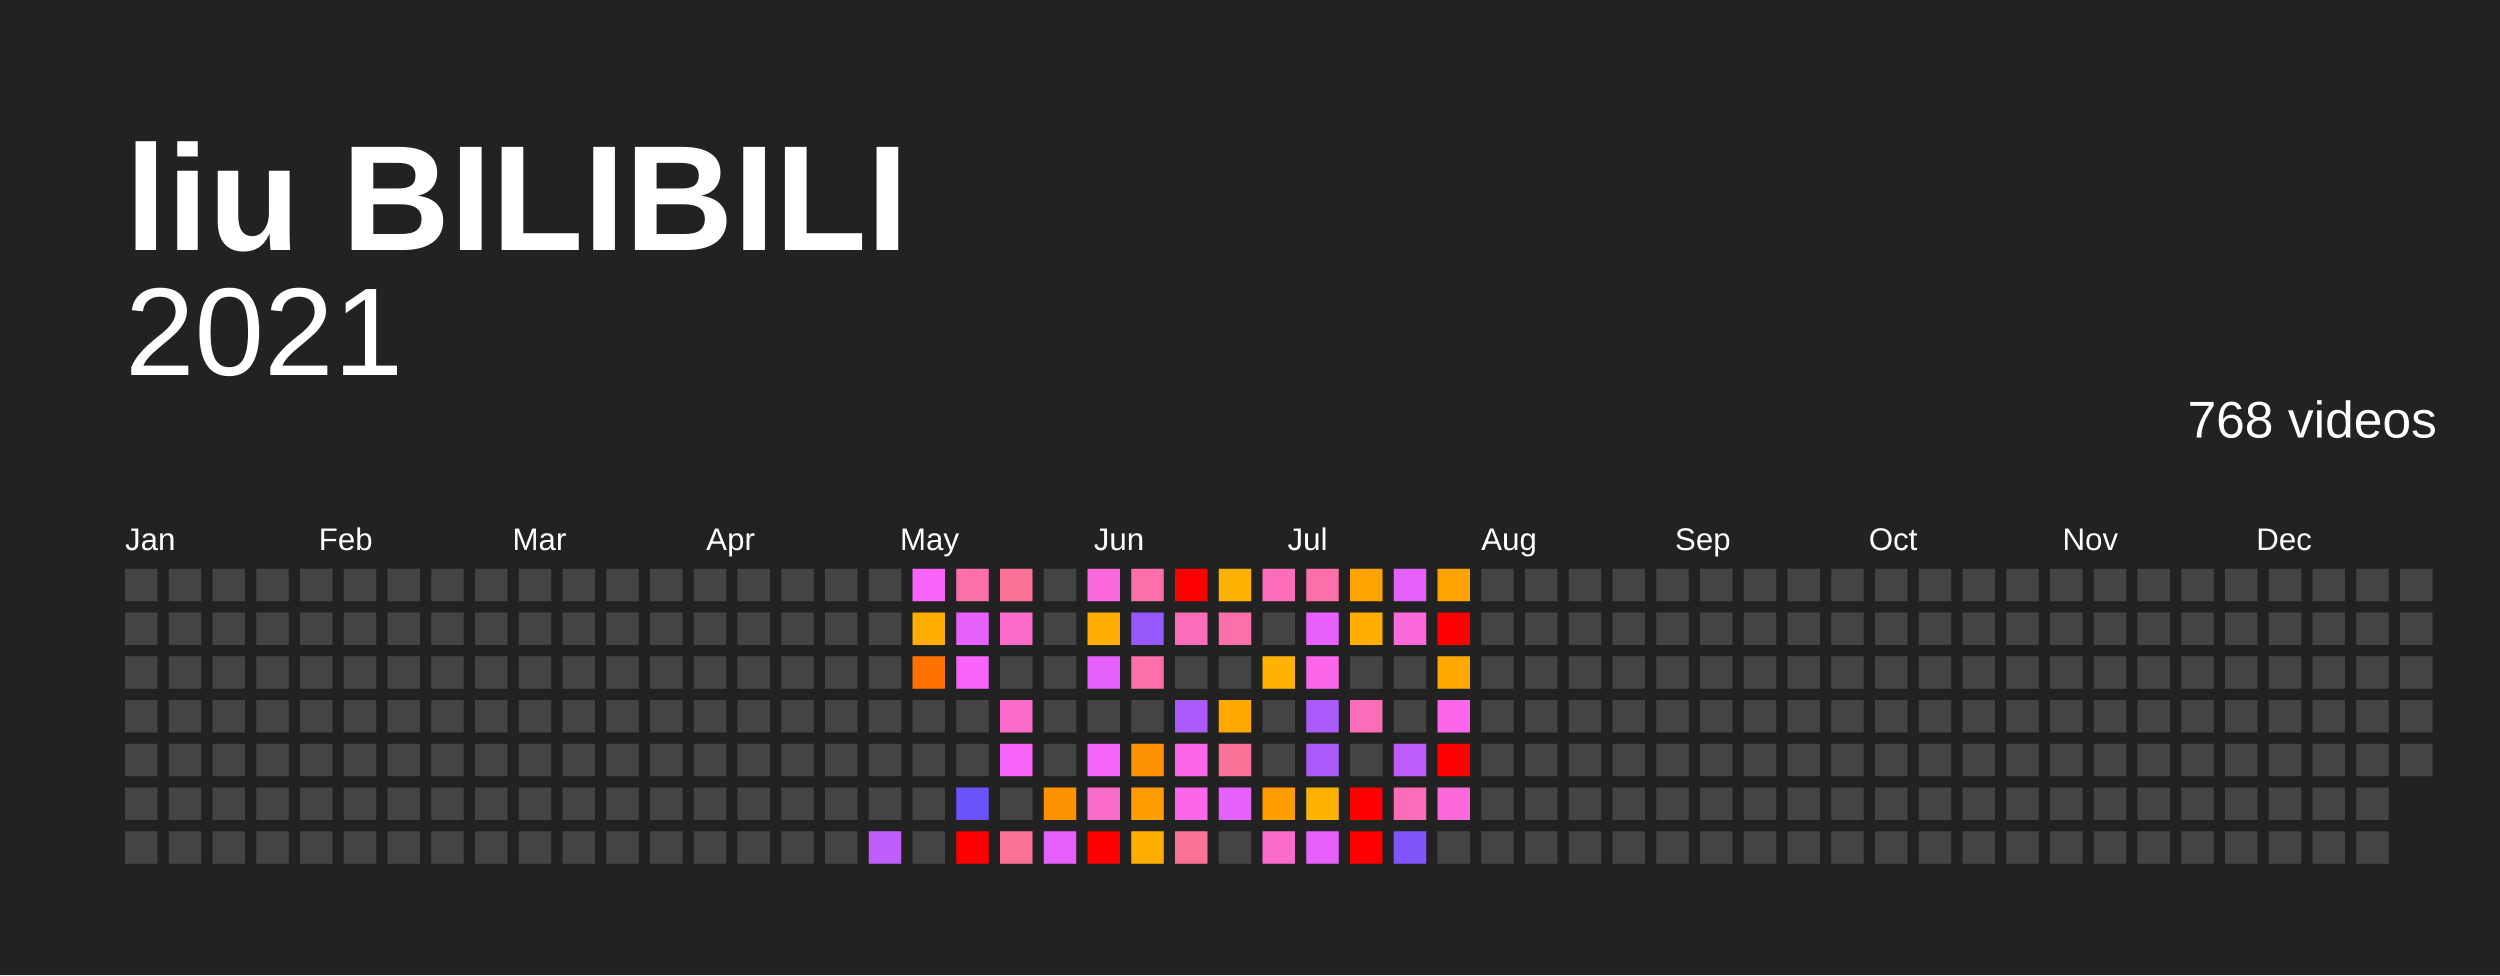
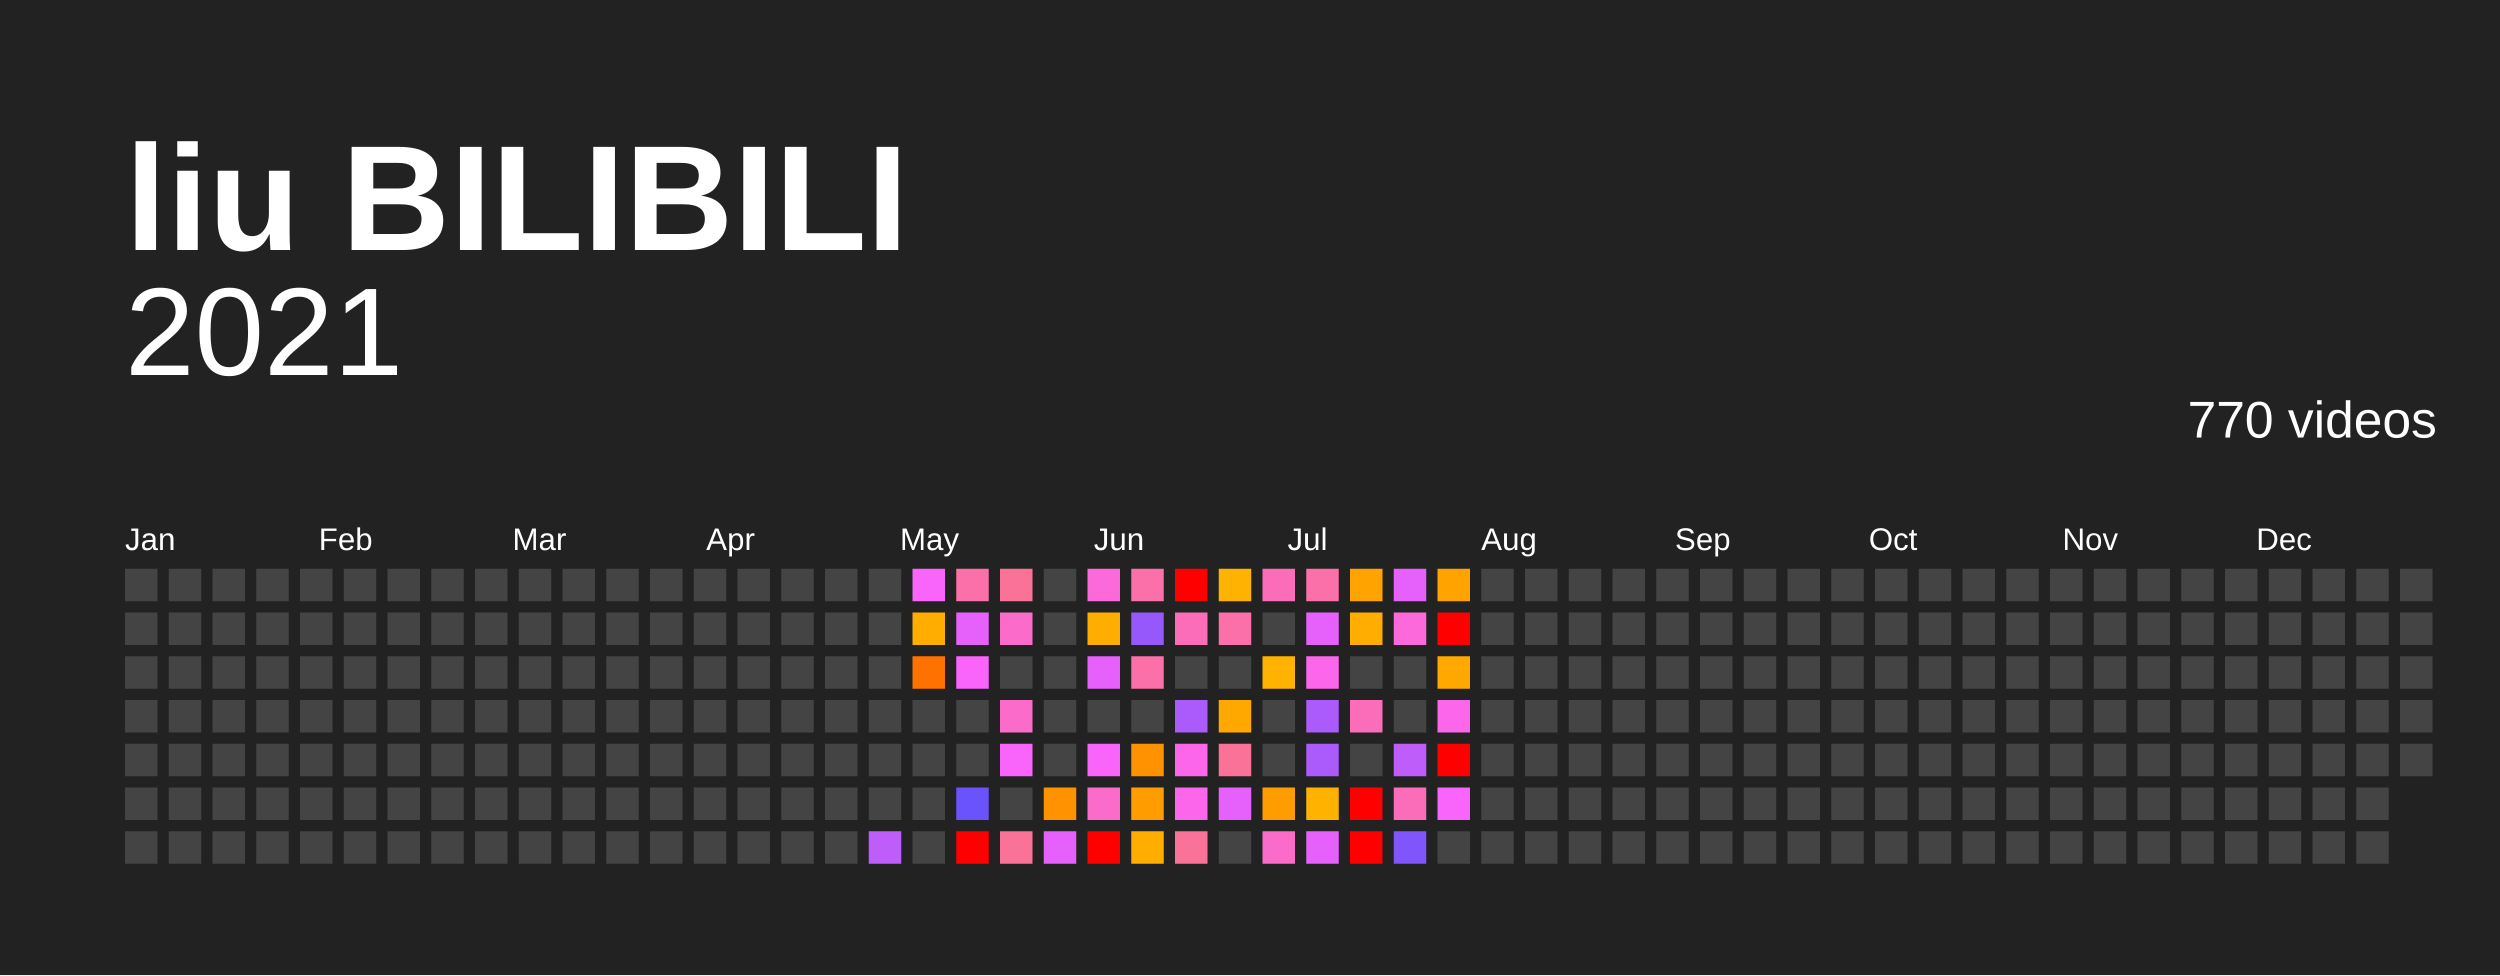
<svg xmlns="http://www.w3.org/2000/svg" baseProfile="full" height="78mm" version="1.1" viewBox="0,0,200,78" width="200mm">
  <defs />
  <rect fill="#222222" height="78" width="200" x="0" y="0" />
  <text fill="#FFFFFF" style="font-size:12px; font-family:Arial; font-weight:bold;" x="10" y="20">liu BILIBILI</text>
  <text alignment-baseline="hanging" fill="#FFFFFF" style="font-size:10.0px; font-family:Arial;" x="10" y="30">2021</text>
-   <text alignment-baseline="hanging" fill="#FFFFFF" style="font-size:4.125px; font-family:Arial;" x="175" y="35">768 videos</text>
+   <text alignment-baseline="hanging" fill="#FFFFFF" style="font-size:4.125px; font-family:Arial;" x="175" y="35">770 videos</text>
  <text fill="#FFFFFF" style="font-size:2.5px; font-family:Arial" x="10.0" y="44">Jan</text>
  <text fill="#FFFFFF" style="font-size:2.5px; font-family:Arial" x="25.5" y="44">Feb</text>
  <text fill="#FFFFFF" style="font-size:2.5px; font-family:Arial" x="41.0" y="44">Mar</text>
  <text fill="#FFFFFF" style="font-size:2.5px; font-family:Arial" x="56.5" y="44">Apr</text>
  <text fill="#FFFFFF" style="font-size:2.5px; font-family:Arial" x="72.0" y="44">May</text>
  <text fill="#FFFFFF" style="font-size:2.5px; font-family:Arial" x="87.5" y="44">Jun</text>
  <text fill="#FFFFFF" style="font-size:2.5px; font-family:Arial" x="103.0" y="44">Jul</text>
  <text fill="#FFFFFF" style="font-size:2.5px; font-family:Arial" x="118.5" y="44">Aug</text>
  <text fill="#FFFFFF" style="font-size:2.5px; font-family:Arial" x="134.0" y="44">Sep</text>
  <text fill="#FFFFFF" style="font-size:2.5px; font-family:Arial" x="149.5" y="44">Oct</text>
  <text fill="#FFFFFF" style="font-size:2.5px; font-family:Arial" x="165.0" y="44">Nov</text>
  <text fill="#FFFFFF" style="font-size:2.5px; font-family:Arial" x="180.5" y="44">Dec</text>
  <rect fill="#444444" height="2.6" width="2.6" x="10.0" y="45.5" />
  <rect fill="#444444" height="2.6" width="2.6" x="10.0" y="49.0" />
  <rect fill="#444444" height="2.6" width="2.6" x="10.0" y="52.5" />
  <rect fill="#444444" height="2.6" width="2.6" x="10.0" y="56.0" />
  <rect fill="#444444" height="2.6" width="2.6" x="10.0" y="59.5" />
  <rect fill="#444444" height="2.6" width="2.6" x="10.0" y="63.0" />
  <rect fill="#444444" height="2.6" width="2.6" x="10.0" y="66.5" />
  <rect fill="#444444" height="2.6" width="2.6" x="13.5" y="45.5" />
  <rect fill="#444444" height="2.6" width="2.6" x="13.5" y="49.0" />
  <rect fill="#444444" height="2.6" width="2.6" x="13.5" y="52.5" />
  <rect fill="#444444" height="2.6" width="2.6" x="13.5" y="56.0" />
  <rect fill="#444444" height="2.6" width="2.6" x="13.5" y="59.5" />
  <rect fill="#444444" height="2.6" width="2.6" x="13.5" y="63.0" />
  <rect fill="#444444" height="2.6" width="2.6" x="13.5" y="66.5" />
  <rect fill="#444444" height="2.6" width="2.6" x="17.0" y="45.5" />
  <rect fill="#444444" height="2.6" width="2.6" x="17.0" y="49.0" />
  <rect fill="#444444" height="2.6" width="2.6" x="17.0" y="52.5" />
  <rect fill="#444444" height="2.6" width="2.6" x="17.0" y="56.0" />
  <rect fill="#444444" height="2.6" width="2.6" x="17.0" y="59.5" />
  <rect fill="#444444" height="2.6" width="2.6" x="17.0" y="63.0" />
  <rect fill="#444444" height="2.6" width="2.6" x="17.0" y="66.5" />
  <rect fill="#444444" height="2.6" width="2.6" x="20.5" y="45.5" />
  <rect fill="#444444" height="2.6" width="2.6" x="20.5" y="49.0" />
  <rect fill="#444444" height="2.6" width="2.6" x="20.5" y="52.5" />
  <rect fill="#444444" height="2.6" width="2.6" x="20.5" y="56.0" />
  <rect fill="#444444" height="2.6" width="2.6" x="20.5" y="59.5" />
  <rect fill="#444444" height="2.6" width="2.6" x="20.5" y="63.0" />
  <rect fill="#444444" height="2.6" width="2.6" x="20.5" y="66.5" />
  <rect fill="#444444" height="2.6" width="2.6" x="24.0" y="45.5" />
  <rect fill="#444444" height="2.6" width="2.6" x="24.0" y="49.0" />
  <rect fill="#444444" height="2.6" width="2.6" x="24.0" y="52.5" />
  <rect fill="#444444" height="2.6" width="2.6" x="24.0" y="56.0" />
  <rect fill="#444444" height="2.6" width="2.6" x="24.0" y="59.5" />
  <rect fill="#444444" height="2.6" width="2.6" x="24.0" y="63.0" />
  <rect fill="#444444" height="2.6" width="2.6" x="24.0" y="66.5" />
  <rect fill="#444444" height="2.6" width="2.6" x="27.5" y="45.5" />
  <rect fill="#444444" height="2.6" width="2.6" x="27.5" y="49.0" />
  <rect fill="#444444" height="2.6" width="2.6" x="27.5" y="52.5" />
  <rect fill="#444444" height="2.6" width="2.6" x="27.5" y="56.0" />
  <rect fill="#444444" height="2.6" width="2.6" x="27.5" y="59.5" />
  <rect fill="#444444" height="2.6" width="2.6" x="27.5" y="63.0" />
  <rect fill="#444444" height="2.6" width="2.6" x="27.5" y="66.5" />
  <rect fill="#444444" height="2.6" width="2.6" x="31.0" y="45.5" />
  <rect fill="#444444" height="2.6" width="2.6" x="31.0" y="49.0" />
  <rect fill="#444444" height="2.6" width="2.6" x="31.0" y="52.5" />
  <rect fill="#444444" height="2.6" width="2.6" x="31.0" y="56.0" />
  <rect fill="#444444" height="2.6" width="2.6" x="31.0" y="59.5" />
  <rect fill="#444444" height="2.6" width="2.6" x="31.0" y="63.0" />
  <rect fill="#444444" height="2.6" width="2.6" x="31.0" y="66.5" />
  <rect fill="#444444" height="2.6" width="2.6" x="34.5" y="45.5" />
  <rect fill="#444444" height="2.6" width="2.6" x="34.5" y="49.0" />
  <rect fill="#444444" height="2.6" width="2.6" x="34.5" y="52.5" />
  <rect fill="#444444" height="2.6" width="2.6" x="34.5" y="56.0" />
  <rect fill="#444444" height="2.6" width="2.6" x="34.5" y="59.5" />
  <rect fill="#444444" height="2.6" width="2.6" x="34.5" y="63.0" />
  <rect fill="#444444" height="2.6" width="2.6" x="34.5" y="66.5" />
  <rect fill="#444444" height="2.6" width="2.6" x="38.0" y="45.5" />
  <rect fill="#444444" height="2.6" width="2.6" x="38.0" y="49.0" />
  <rect fill="#444444" height="2.6" width="2.6" x="38.0" y="52.5" />
  <rect fill="#444444" height="2.6" width="2.6" x="38.0" y="56.0" />
  <rect fill="#444444" height="2.6" width="2.6" x="38.0" y="59.5" />
  <rect fill="#444444" height="2.6" width="2.6" x="38.0" y="63.0" />
  <rect fill="#444444" height="2.6" width="2.6" x="38.0" y="66.5" />
  <rect fill="#444444" height="2.6" width="2.6" x="41.5" y="45.5" />
  <rect fill="#444444" height="2.6" width="2.6" x="41.5" y="49.0" />
  <rect fill="#444444" height="2.6" width="2.6" x="41.5" y="52.5" />
  <rect fill="#444444" height="2.6" width="2.6" x="41.5" y="56.0" />
  <rect fill="#444444" height="2.6" width="2.6" x="41.5" y="59.5" />
  <rect fill="#444444" height="2.6" width="2.6" x="41.5" y="63.0" />
  <rect fill="#444444" height="2.6" width="2.6" x="41.5" y="66.5" />
  <rect fill="#444444" height="2.6" width="2.6" x="45.0" y="45.5" />
  <rect fill="#444444" height="2.6" width="2.6" x="45.0" y="49.0" />
  <rect fill="#444444" height="2.6" width="2.6" x="45.0" y="52.5" />
  <rect fill="#444444" height="2.6" width="2.6" x="45.0" y="56.0" />
  <rect fill="#444444" height="2.6" width="2.6" x="45.0" y="59.5" />
  <rect fill="#444444" height="2.6" width="2.6" x="45.0" y="63.0" />
  <rect fill="#444444" height="2.6" width="2.6" x="45.0" y="66.5" />
  <rect fill="#444444" height="2.6" width="2.6" x="48.5" y="45.5" />
  <rect fill="#444444" height="2.6" width="2.6" x="48.5" y="49.0" />
  <rect fill="#444444" height="2.6" width="2.6" x="48.5" y="52.5" />
  <rect fill="#444444" height="2.6" width="2.6" x="48.5" y="56.0" />
  <rect fill="#444444" height="2.6" width="2.6" x="48.5" y="59.5" />
  <rect fill="#444444" height="2.6" width="2.6" x="48.5" y="63.0" />
  <rect fill="#444444" height="2.6" width="2.6" x="48.5" y="66.5" />
  <rect fill="#444444" height="2.6" width="2.6" x="52.0" y="45.5" />
  <rect fill="#444444" height="2.6" width="2.6" x="52.0" y="49.0" />
  <rect fill="#444444" height="2.6" width="2.6" x="52.0" y="52.5" />
  <rect fill="#444444" height="2.6" width="2.6" x="52.0" y="56.0" />
  <rect fill="#444444" height="2.6" width="2.6" x="52.0" y="59.5" />
  <rect fill="#444444" height="2.6" width="2.6" x="52.0" y="63.0" />
  <rect fill="#444444" height="2.6" width="2.6" x="52.0" y="66.5" />
  <rect fill="#444444" height="2.6" width="2.6" x="55.5" y="45.5" />
  <rect fill="#444444" height="2.6" width="2.6" x="55.5" y="49.0" />
  <rect fill="#444444" height="2.6" width="2.6" x="55.5" y="52.5" />
  <rect fill="#444444" height="2.6" width="2.6" x="55.5" y="56.0" />
  <rect fill="#444444" height="2.6" width="2.6" x="55.5" y="59.5" />
  <rect fill="#444444" height="2.6" width="2.6" x="55.5" y="63.0" />
  <rect fill="#444444" height="2.6" width="2.6" x="55.5" y="66.5" />
  <rect fill="#444444" height="2.6" width="2.6" x="59.0" y="45.5" />
  <rect fill="#444444" height="2.6" width="2.6" x="59.0" y="49.0" />
  <rect fill="#444444" height="2.6" width="2.6" x="59.0" y="52.5" />
  <rect fill="#444444" height="2.6" width="2.6" x="59.0" y="56.0" />
  <rect fill="#444444" height="2.6" width="2.6" x="59.0" y="59.5" />
  <rect fill="#444444" height="2.6" width="2.6" x="59.0" y="63.0" />
  <rect fill="#444444" height="2.6" width="2.6" x="59.0" y="66.5" />
  <rect fill="#444444" height="2.6" width="2.6" x="62.5" y="45.5" />
  <rect fill="#444444" height="2.6" width="2.6" x="62.5" y="49.0" />
  <rect fill="#444444" height="2.6" width="2.6" x="62.5" y="52.5" />
  <rect fill="#444444" height="2.6" width="2.6" x="62.5" y="56.0" />
  <rect fill="#444444" height="2.6" width="2.6" x="62.5" y="59.5" />
  <rect fill="#444444" height="2.6" width="2.6" x="62.5" y="63.0" />
  <rect fill="#444444" height="2.6" width="2.6" x="62.5" y="66.5" />
  <rect fill="#444444" height="2.6" width="2.6" x="66.0" y="45.5" />
  <rect fill="#444444" height="2.6" width="2.6" x="66.0" y="49.0" />
  <rect fill="#444444" height="2.6" width="2.6" x="66.0" y="52.5" />
  <rect fill="#444444" height="2.6" width="2.6" x="66.0" y="56.0" />
  <rect fill="#444444" height="2.6" width="2.6" x="66.0" y="59.5" />
  <rect fill="#444444" height="2.6" width="2.6" x="66.0" y="63.0" />
  <rect fill="#444444" height="2.6" width="2.6" x="66.0" y="66.5" />
  <rect fill="#444444" height="2.6" width="2.6" x="69.5" y="45.5" />
  <rect fill="#444444" height="2.6" width="2.6" x="69.5" y="49.0" />
  <rect fill="#444444" height="2.6" width="2.6" x="69.5" y="52.5" />
  <rect fill="#444444" height="2.6" width="2.6" x="69.5" y="56.0" />
  <rect fill="#444444" height="2.6" width="2.6" x="69.5" y="59.5" />
  <rect fill="#444444" height="2.6" width="2.6" x="69.5" y="63.0" />
  <rect fill="#bf5dfb" height="2.6" width="2.6" x="69.5" y="66.5" />
  <rect fill="#f964fb" height="2.6" width="2.6" x="73.0" y="45.5" />
  <rect fill="#ffae00" height="2.6" width="2.6" x="73.0" y="49.0" />
  <rect fill="#ff7200" height="2.6" width="2.6" x="73.0" y="52.5" />
  <rect fill="#444444" height="2.6" width="2.6" x="73.0" y="56.0" />
  <rect fill="#444444" height="2.6" width="2.6" x="73.0" y="59.5" />
  <rect fill="#444444" height="2.6" width="2.6" x="73.0" y="63.0" />
  <rect fill="#444444" height="2.6" width="2.6" x="73.0" y="66.5" />
  <rect fill="#fb70a8" height="2.6" width="2.6" x="76.5" y="45.5" />
  <rect fill="#e661fb" height="2.6" width="2.6" x="76.5" y="49.0" />
  <rect fill="#f964fb" height="2.6" width="2.6" x="76.5" y="52.5" />
  <rect fill="#444444" height="2.6" width="2.6" x="76.5" y="56.0" />
  <rect fill="#444444" height="2.6" width="2.6" x="76.5" y="59.5" />
  <rect fill="#6a53fb" height="2.6" width="2.6" x="76.5" y="63.0" />
  <rect fill="red" height="2.6" width="2.6" x="76.5" y="66.5" />
  <rect fill="#fb7299" height="2.6" width="2.6" x="80.0" y="45.5" />
  <rect fill="#fb6bc9" height="2.6" width="2.6" x="80.0" y="49.0" />
  <rect fill="#444444" height="2.6" width="2.6" x="80.0" y="52.5" />
  <rect fill="#fb6bc9" height="2.6" width="2.6" x="80.0" y="56.0" />
  <rect fill="#f964fb" height="2.6" width="2.6" x="80.0" y="59.5" />
  <rect fill="#444444" height="2.6" width="2.6" x="80.0" y="63.0" />
  <rect fill="#fb7299" height="2.6" width="2.6" x="80.0" y="66.5" />
  <rect fill="#444444" height="2.6" width="2.6" x="83.5" y="45.5" />
  <rect fill="#444444" height="2.6" width="2.6" x="83.5" y="49.0" />
  <rect fill="#444444" height="2.6" width="2.6" x="83.5" y="52.5" />
  <rect fill="#444444" height="2.6" width="2.6" x="83.5" y="56.0" />
  <rect fill="#444444" height="2.6" width="2.6" x="83.5" y="59.5" />
  <rect fill="#ff9200" height="2.6" width="2.6" x="83.5" y="63.0" />
  <rect fill="#e661fb" height="2.6" width="2.6" x="83.5" y="66.5" />
  <rect fill="#fb69da" height="2.6" width="2.6" x="87.0" y="45.5" />
  <rect fill="#ffae00" height="2.6" width="2.6" x="87.0" y="49.0" />
  <rect fill="#e661fb" height="2.6" width="2.6" x="87.0" y="52.5" />
  <rect fill="#444444" height="2.6" width="2.6" x="87.0" y="56.0" />
  <rect fill="#f964fb" height="2.6" width="2.6" x="87.0" y="59.5" />
  <rect fill="#fb6bc9" height="2.6" width="2.6" x="87.0" y="63.0" />
  <rect fill="red" height="2.6" width="2.6" x="87.0" y="66.5" />
  <rect fill="#fb70a8" height="2.6" width="2.6" x="90.5" y="45.5" />
  <rect fill="#9658fb" height="2.6" width="2.6" x="90.5" y="49.0" />
  <rect fill="#fb70a8" height="2.6" width="2.6" x="90.5" y="52.5" />
  <rect fill="#444444" height="2.6" width="2.6" x="90.5" y="56.0" />
  <rect fill="#ff9200" height="2.6" width="2.6" x="90.5" y="59.5" />
  <rect fill="#ff9d00" height="2.6" width="2.6" x="90.5" y="63.0" />
  <rect fill="#ffae00" height="2.6" width="2.6" x="90.5" y="66.5" />
  <rect fill="red" height="2.6" width="2.6" x="94.0" y="45.5" />
  <rect fill="#fb6db8" height="2.6" width="2.6" x="94.0" y="49.0" />
  <rect fill="#444444" height="2.6" width="2.6" x="94.0" y="52.5" />
  <rect fill="#ab5afb" height="2.6" width="2.6" x="94.0" y="56.0" />
  <rect fill="#fb66eb" height="2.6" width="2.6" x="94.0" y="59.5" />
  <rect fill="#fb66eb" height="2.6" width="2.6" x="94.0" y="63.0" />
  <rect fill="#fb7299" height="2.6" width="2.6" x="94.0" y="66.5" />
  <rect fill="#ffb300" height="2.6" width="2.6" x="97.5" y="45.5" />
  <rect fill="#fb70a8" height="2.6" width="2.6" x="97.5" y="49.0" />
  <rect fill="#444444" height="2.6" width="2.6" x="97.5" y="52.5" />
  <rect fill="#ffa800" height="2.6" width="2.6" x="97.5" y="56.0" />
  <rect fill="#fb7299" height="2.6" width="2.6" x="97.5" y="59.5" />
  <rect fill="#e661fb" height="2.6" width="2.6" x="97.5" y="63.0" />
  <rect fill="#444444" height="2.6" width="2.6" x="97.5" y="66.5" />
  <rect fill="#fb6db8" height="2.6" width="2.6" x="101.0" y="45.5" />
  <rect fill="#444444" height="2.6" width="2.6" x="101.0" y="49.0" />
  <rect fill="#ffb300" height="2.6" width="2.6" x="101.0" y="52.5" />
  <rect fill="#444444" height="2.6" width="2.6" x="101.0" y="56.0" />
  <rect fill="#444444" height="2.6" width="2.6" x="101.0" y="59.5" />
  <rect fill="#ff9d00" height="2.6" width="2.6" x="101.0" y="63.0" />
  <rect fill="#fb6bc9" height="2.6" width="2.6" x="101.0" y="66.5" />
  <rect fill="#fb70a8" height="2.6" width="2.6" x="104.5" y="45.5" />
  <rect fill="#e661fb" height="2.6" width="2.6" x="104.5" y="49.0" />
  <rect fill="#fb66eb" height="2.6" width="2.6" x="104.5" y="52.5" />
  <rect fill="#ab5afb" height="2.6" width="2.6" x="104.5" y="56.0" />
  <rect fill="#ab5afb" height="2.6" width="2.6" x="104.5" y="59.5" />
  <rect fill="#ffb300" height="2.6" width="2.6" x="104.5" y="63.0" />
  <rect fill="#e661fb" height="2.6" width="2.6" x="104.5" y="66.5" />
  <rect fill="#ffa300" height="2.6" width="2.6" x="108.0" y="45.5" />
  <rect fill="#ffae00" height="2.6" width="2.6" x="108.0" y="49.0" />
  <rect fill="#444444" height="2.6" width="2.6" x="108.0" y="52.5" />
  <rect fill="#fb6db8" height="2.6" width="2.6" x="108.0" y="56.0" />
  <rect fill="#444444" height="2.6" width="2.6" x="108.0" y="59.5" />
  <rect fill="red" height="2.6" width="2.6" x="108.0" y="63.0" />
  <rect fill="red" height="2.6" width="2.6" x="108.0" y="66.5" />
  <rect fill="#e661fb" height="2.6" width="2.6" x="111.5" y="45.5" />
  <rect fill="#fb69da" height="2.6" width="2.6" x="111.5" y="49.0" />
  <rect fill="#444444" height="2.6" width="2.6" x="111.5" y="52.5" />
  <rect fill="#444444" height="2.6" width="2.6" x="111.5" y="56.0" />
  <rect fill="#bf5dfb" height="2.6" width="2.6" x="111.5" y="59.5" />
  <rect fill="#fb6db8" height="2.6" width="2.6" x="111.5" y="63.0" />
  <rect fill="#8055fb" height="2.6" width="2.6" x="111.5" y="66.5" />
  <rect fill="#ffa300" height="2.6" width="2.6" x="115.0" y="45.5" />
  <rect fill="red" height="2.6" width="2.6" x="115.0" y="49.0" />
  <rect fill="#ffa800" height="2.6" width="2.6" x="115.0" y="52.5" />
  <rect fill="#fb66eb" height="2.6" width="2.6" x="115.0" y="56.0" />
  <rect fill="red" height="2.6" width="2.6" x="115.0" y="59.5" />
-   <rect fill="#fb69da" height="2.6" width="2.6" x="115.0" y="63.0" />
+   <rect fill="#f964fb" height="2.6" width="2.6" x="115.0" y="63.0" />
  <rect fill="#444444" height="2.6" width="2.6" x="115.0" y="66.5" />
  <rect fill="#444444" height="2.6" width="2.6" x="118.5" y="45.5" />
  <rect fill="#444444" height="2.6" width="2.6" x="118.5" y="49.0" />
  <rect fill="#444444" height="2.6" width="2.6" x="118.5" y="52.5" />
  <rect fill="#444444" height="2.6" width="2.6" x="118.5" y="56.0" />
  <rect fill="#444444" height="2.6" width="2.6" x="118.5" y="59.5" />
  <rect fill="#444444" height="2.6" width="2.6" x="118.5" y="63.0" />
  <rect fill="#444444" height="2.6" width="2.6" x="118.5" y="66.5" />
  <rect fill="#444444" height="2.6" width="2.6" x="122.0" y="45.5" />
  <rect fill="#444444" height="2.6" width="2.6" x="122.0" y="49.0" />
  <rect fill="#444444" height="2.6" width="2.6" x="122.0" y="52.5" />
  <rect fill="#444444" height="2.6" width="2.6" x="122.0" y="56.0" />
  <rect fill="#444444" height="2.6" width="2.6" x="122.0" y="59.5" />
  <rect fill="#444444" height="2.6" width="2.6" x="122.0" y="63.0" />
  <rect fill="#444444" height="2.6" width="2.6" x="122.0" y="66.5" />
  <rect fill="#444444" height="2.6" width="2.6" x="125.5" y="45.5" />
  <rect fill="#444444" height="2.6" width="2.6" x="125.5" y="49.0" />
  <rect fill="#444444" height="2.6" width="2.6" x="125.5" y="52.5" />
  <rect fill="#444444" height="2.6" width="2.6" x="125.5" y="56.0" />
  <rect fill="#444444" height="2.6" width="2.6" x="125.5" y="59.5" />
  <rect fill="#444444" height="2.6" width="2.6" x="125.5" y="63.0" />
  <rect fill="#444444" height="2.6" width="2.6" x="125.5" y="66.5" />
  <rect fill="#444444" height="2.6" width="2.6" x="129.0" y="45.5" />
  <rect fill="#444444" height="2.6" width="2.6" x="129.0" y="49.0" />
  <rect fill="#444444" height="2.6" width="2.6" x="129.0" y="52.5" />
  <rect fill="#444444" height="2.6" width="2.6" x="129.0" y="56.0" />
  <rect fill="#444444" height="2.6" width="2.6" x="129.0" y="59.5" />
  <rect fill="#444444" height="2.6" width="2.6" x="129.0" y="63.0" />
  <rect fill="#444444" height="2.6" width="2.6" x="129.0" y="66.5" />
  <rect fill="#444444" height="2.6" width="2.6" x="132.5" y="45.5" />
  <rect fill="#444444" height="2.6" width="2.6" x="132.5" y="49.0" />
  <rect fill="#444444" height="2.6" width="2.6" x="132.5" y="52.5" />
  <rect fill="#444444" height="2.6" width="2.6" x="132.5" y="56.0" />
  <rect fill="#444444" height="2.6" width="2.6" x="132.5" y="59.5" />
  <rect fill="#444444" height="2.6" width="2.6" x="132.5" y="63.0" />
  <rect fill="#444444" height="2.6" width="2.6" x="132.5" y="66.5" />
  <rect fill="#444444" height="2.6" width="2.6" x="136.0" y="45.5" />
  <rect fill="#444444" height="2.6" width="2.6" x="136.0" y="49.0" />
  <rect fill="#444444" height="2.6" width="2.6" x="136.0" y="52.5" />
  <rect fill="#444444" height="2.6" width="2.6" x="136.0" y="56.0" />
  <rect fill="#444444" height="2.6" width="2.6" x="136.0" y="59.5" />
  <rect fill="#444444" height="2.6" width="2.6" x="136.0" y="63.0" />
  <rect fill="#444444" height="2.6" width="2.6" x="136.0" y="66.5" />
  <rect fill="#444444" height="2.6" width="2.6" x="139.5" y="45.5" />
  <rect fill="#444444" height="2.6" width="2.6" x="139.5" y="49.0" />
  <rect fill="#444444" height="2.6" width="2.6" x="139.5" y="52.5" />
  <rect fill="#444444" height="2.6" width="2.6" x="139.5" y="56.0" />
  <rect fill="#444444" height="2.6" width="2.6" x="139.5" y="59.5" />
  <rect fill="#444444" height="2.6" width="2.6" x="139.5" y="63.0" />
  <rect fill="#444444" height="2.6" width="2.6" x="139.5" y="66.5" />
  <rect fill="#444444" height="2.6" width="2.6" x="143.0" y="45.5" />
  <rect fill="#444444" height="2.6" width="2.6" x="143.0" y="49.0" />
  <rect fill="#444444" height="2.6" width="2.6" x="143.0" y="52.5" />
  <rect fill="#444444" height="2.6" width="2.6" x="143.0" y="56.0" />
  <rect fill="#444444" height="2.6" width="2.6" x="143.0" y="59.5" />
  <rect fill="#444444" height="2.6" width="2.6" x="143.0" y="63.0" />
  <rect fill="#444444" height="2.6" width="2.6" x="143.0" y="66.5" />
  <rect fill="#444444" height="2.6" width="2.6" x="146.5" y="45.5" />
  <rect fill="#444444" height="2.6" width="2.6" x="146.5" y="49.0" />
  <rect fill="#444444" height="2.6" width="2.6" x="146.5" y="52.5" />
  <rect fill="#444444" height="2.6" width="2.6" x="146.5" y="56.0" />
  <rect fill="#444444" height="2.6" width="2.6" x="146.5" y="59.5" />
  <rect fill="#444444" height="2.6" width="2.6" x="146.5" y="63.0" />
  <rect fill="#444444" height="2.6" width="2.6" x="146.5" y="66.5" />
  <rect fill="#444444" height="2.6" width="2.6" x="150.0" y="45.5" />
  <rect fill="#444444" height="2.6" width="2.6" x="150.0" y="49.0" />
  <rect fill="#444444" height="2.6" width="2.6" x="150.0" y="52.5" />
  <rect fill="#444444" height="2.6" width="2.6" x="150.0" y="56.0" />
  <rect fill="#444444" height="2.6" width="2.6" x="150.0" y="59.5" />
  <rect fill="#444444" height="2.6" width="2.6" x="150.0" y="63.0" />
  <rect fill="#444444" height="2.6" width="2.6" x="150.0" y="66.5" />
  <rect fill="#444444" height="2.6" width="2.6" x="153.5" y="45.5" />
  <rect fill="#444444" height="2.6" width="2.6" x="153.5" y="49.0" />
  <rect fill="#444444" height="2.6" width="2.6" x="153.5" y="52.5" />
  <rect fill="#444444" height="2.6" width="2.6" x="153.5" y="56.0" />
  <rect fill="#444444" height="2.6" width="2.6" x="153.5" y="59.5" />
  <rect fill="#444444" height="2.6" width="2.6" x="153.5" y="63.0" />
  <rect fill="#444444" height="2.6" width="2.6" x="153.5" y="66.5" />
  <rect fill="#444444" height="2.6" width="2.6" x="157.0" y="45.5" />
  <rect fill="#444444" height="2.6" width="2.6" x="157.0" y="49.0" />
  <rect fill="#444444" height="2.6" width="2.6" x="157.0" y="52.5" />
  <rect fill="#444444" height="2.6" width="2.6" x="157.0" y="56.0" />
  <rect fill="#444444" height="2.6" width="2.6" x="157.0" y="59.5" />
  <rect fill="#444444" height="2.6" width="2.6" x="157.0" y="63.0" />
  <rect fill="#444444" height="2.6" width="2.6" x="157.0" y="66.5" />
  <rect fill="#444444" height="2.6" width="2.6" x="160.5" y="45.5" />
  <rect fill="#444444" height="2.6" width="2.6" x="160.5" y="49.0" />
  <rect fill="#444444" height="2.6" width="2.6" x="160.5" y="52.5" />
  <rect fill="#444444" height="2.6" width="2.6" x="160.5" y="56.0" />
  <rect fill="#444444" height="2.6" width="2.6" x="160.5" y="59.5" />
  <rect fill="#444444" height="2.6" width="2.6" x="160.5" y="63.0" />
  <rect fill="#444444" height="2.6" width="2.6" x="160.5" y="66.5" />
  <rect fill="#444444" height="2.6" width="2.6" x="164.0" y="45.5" />
  <rect fill="#444444" height="2.6" width="2.6" x="164.0" y="49.0" />
  <rect fill="#444444" height="2.6" width="2.6" x="164.0" y="52.5" />
  <rect fill="#444444" height="2.6" width="2.6" x="164.0" y="56.0" />
  <rect fill="#444444" height="2.6" width="2.6" x="164.0" y="59.5" />
  <rect fill="#444444" height="2.6" width="2.6" x="164.0" y="63.0" />
  <rect fill="#444444" height="2.6" width="2.6" x="164.0" y="66.5" />
  <rect fill="#444444" height="2.6" width="2.6" x="167.5" y="45.5" />
  <rect fill="#444444" height="2.6" width="2.6" x="167.5" y="49.0" />
  <rect fill="#444444" height="2.6" width="2.6" x="167.5" y="52.5" />
  <rect fill="#444444" height="2.6" width="2.6" x="167.5" y="56.0" />
  <rect fill="#444444" height="2.6" width="2.6" x="167.5" y="59.5" />
  <rect fill="#444444" height="2.6" width="2.6" x="167.5" y="63.0" />
  <rect fill="#444444" height="2.6" width="2.6" x="167.5" y="66.5" />
  <rect fill="#444444" height="2.6" width="2.6" x="171.0" y="45.5" />
  <rect fill="#444444" height="2.6" width="2.6" x="171.0" y="49.0" />
  <rect fill="#444444" height="2.6" width="2.6" x="171.0" y="52.5" />
  <rect fill="#444444" height="2.6" width="2.6" x="171.0" y="56.0" />
  <rect fill="#444444" height="2.6" width="2.6" x="171.0" y="59.5" />
  <rect fill="#444444" height="2.6" width="2.6" x="171.0" y="63.0" />
  <rect fill="#444444" height="2.6" width="2.6" x="171.0" y="66.5" />
  <rect fill="#444444" height="2.6" width="2.6" x="174.5" y="45.5" />
  <rect fill="#444444" height="2.6" width="2.6" x="174.5" y="49.0" />
  <rect fill="#444444" height="2.6" width="2.6" x="174.5" y="52.5" />
  <rect fill="#444444" height="2.6" width="2.6" x="174.5" y="56.0" />
  <rect fill="#444444" height="2.6" width="2.6" x="174.5" y="59.5" />
  <rect fill="#444444" height="2.6" width="2.6" x="174.5" y="63.0" />
  <rect fill="#444444" height="2.6" width="2.6" x="174.5" y="66.5" />
  <rect fill="#444444" height="2.6" width="2.6" x="178.0" y="45.5" />
  <rect fill="#444444" height="2.6" width="2.6" x="178.0" y="49.0" />
  <rect fill="#444444" height="2.6" width="2.6" x="178.0" y="52.5" />
  <rect fill="#444444" height="2.6" width="2.6" x="178.0" y="56.0" />
  <rect fill="#444444" height="2.6" width="2.6" x="178.0" y="59.5" />
  <rect fill="#444444" height="2.6" width="2.6" x="178.0" y="63.0" />
  <rect fill="#444444" height="2.6" width="2.6" x="178.0" y="66.5" />
  <rect fill="#444444" height="2.6" width="2.6" x="181.5" y="45.5" />
  <rect fill="#444444" height="2.6" width="2.6" x="181.5" y="49.0" />
  <rect fill="#444444" height="2.6" width="2.6" x="181.5" y="52.5" />
  <rect fill="#444444" height="2.6" width="2.6" x="181.5" y="56.0" />
  <rect fill="#444444" height="2.6" width="2.6" x="181.5" y="59.5" />
  <rect fill="#444444" height="2.6" width="2.6" x="181.5" y="63.0" />
  <rect fill="#444444" height="2.6" width="2.6" x="181.5" y="66.5" />
  <rect fill="#444444" height="2.6" width="2.6" x="185.0" y="45.5" />
  <rect fill="#444444" height="2.6" width="2.6" x="185.0" y="49.0" />
  <rect fill="#444444" height="2.6" width="2.6" x="185.0" y="52.5" />
  <rect fill="#444444" height="2.6" width="2.6" x="185.0" y="56.0" />
  <rect fill="#444444" height="2.6" width="2.6" x="185.0" y="59.5" />
  <rect fill="#444444" height="2.6" width="2.6" x="185.0" y="63.0" />
  <rect fill="#444444" height="2.6" width="2.6" x="185.0" y="66.5" />
  <rect fill="#444444" height="2.6" width="2.6" x="188.5" y="45.5" />
  <rect fill="#444444" height="2.6" width="2.6" x="188.5" y="49.0" />
  <rect fill="#444444" height="2.6" width="2.6" x="188.5" y="52.5" />
  <rect fill="#444444" height="2.6" width="2.6" x="188.5" y="56.0" />
  <rect fill="#444444" height="2.6" width="2.6" x="188.5" y="59.5" />
  <rect fill="#444444" height="2.6" width="2.6" x="188.5" y="63.0" />
  <rect fill="#444444" height="2.6" width="2.6" x="188.5" y="66.5" />
  <rect fill="#444444" height="2.6" width="2.6" x="192.0" y="45.5" />
  <rect fill="#444444" height="2.6" width="2.6" x="192.0" y="49.0" />
  <rect fill="#444444" height="2.6" width="2.6" x="192.0" y="52.5" />
  <rect fill="#444444" height="2.6" width="2.6" x="192.0" y="56.0" />
  <rect fill="#444444" height="2.6" width="2.6" x="192.0" y="59.5" />
</svg>
